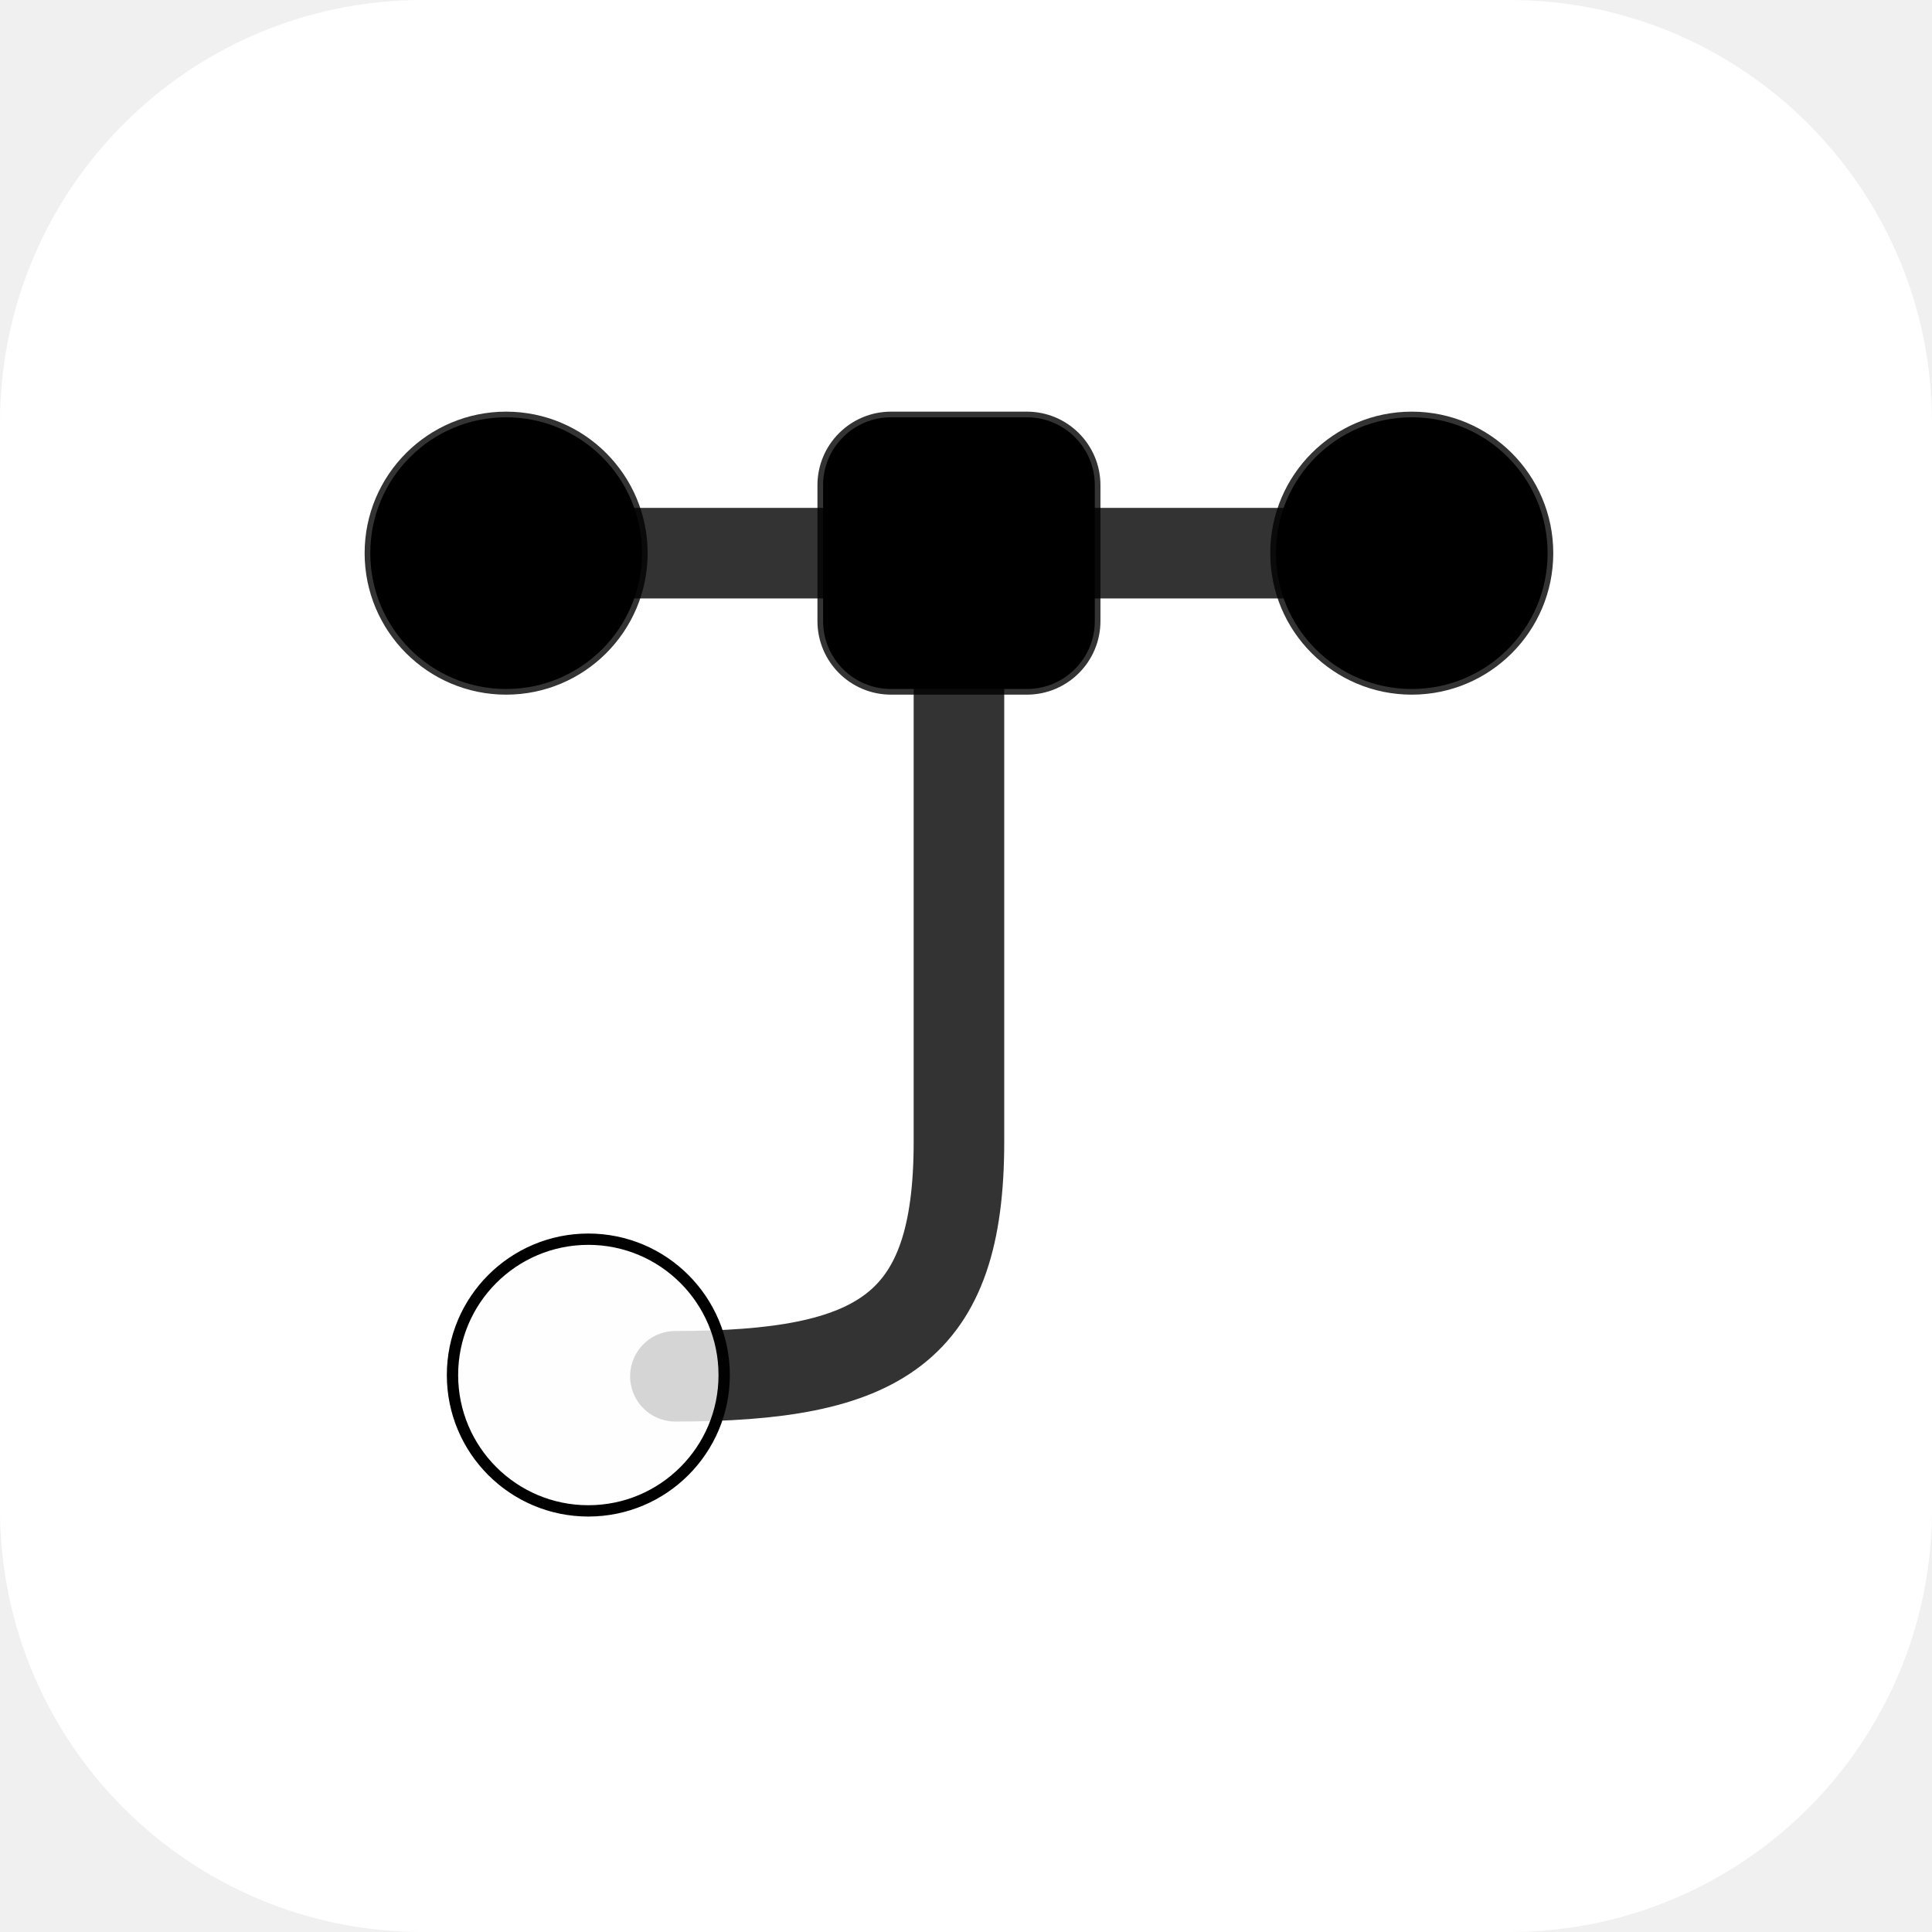
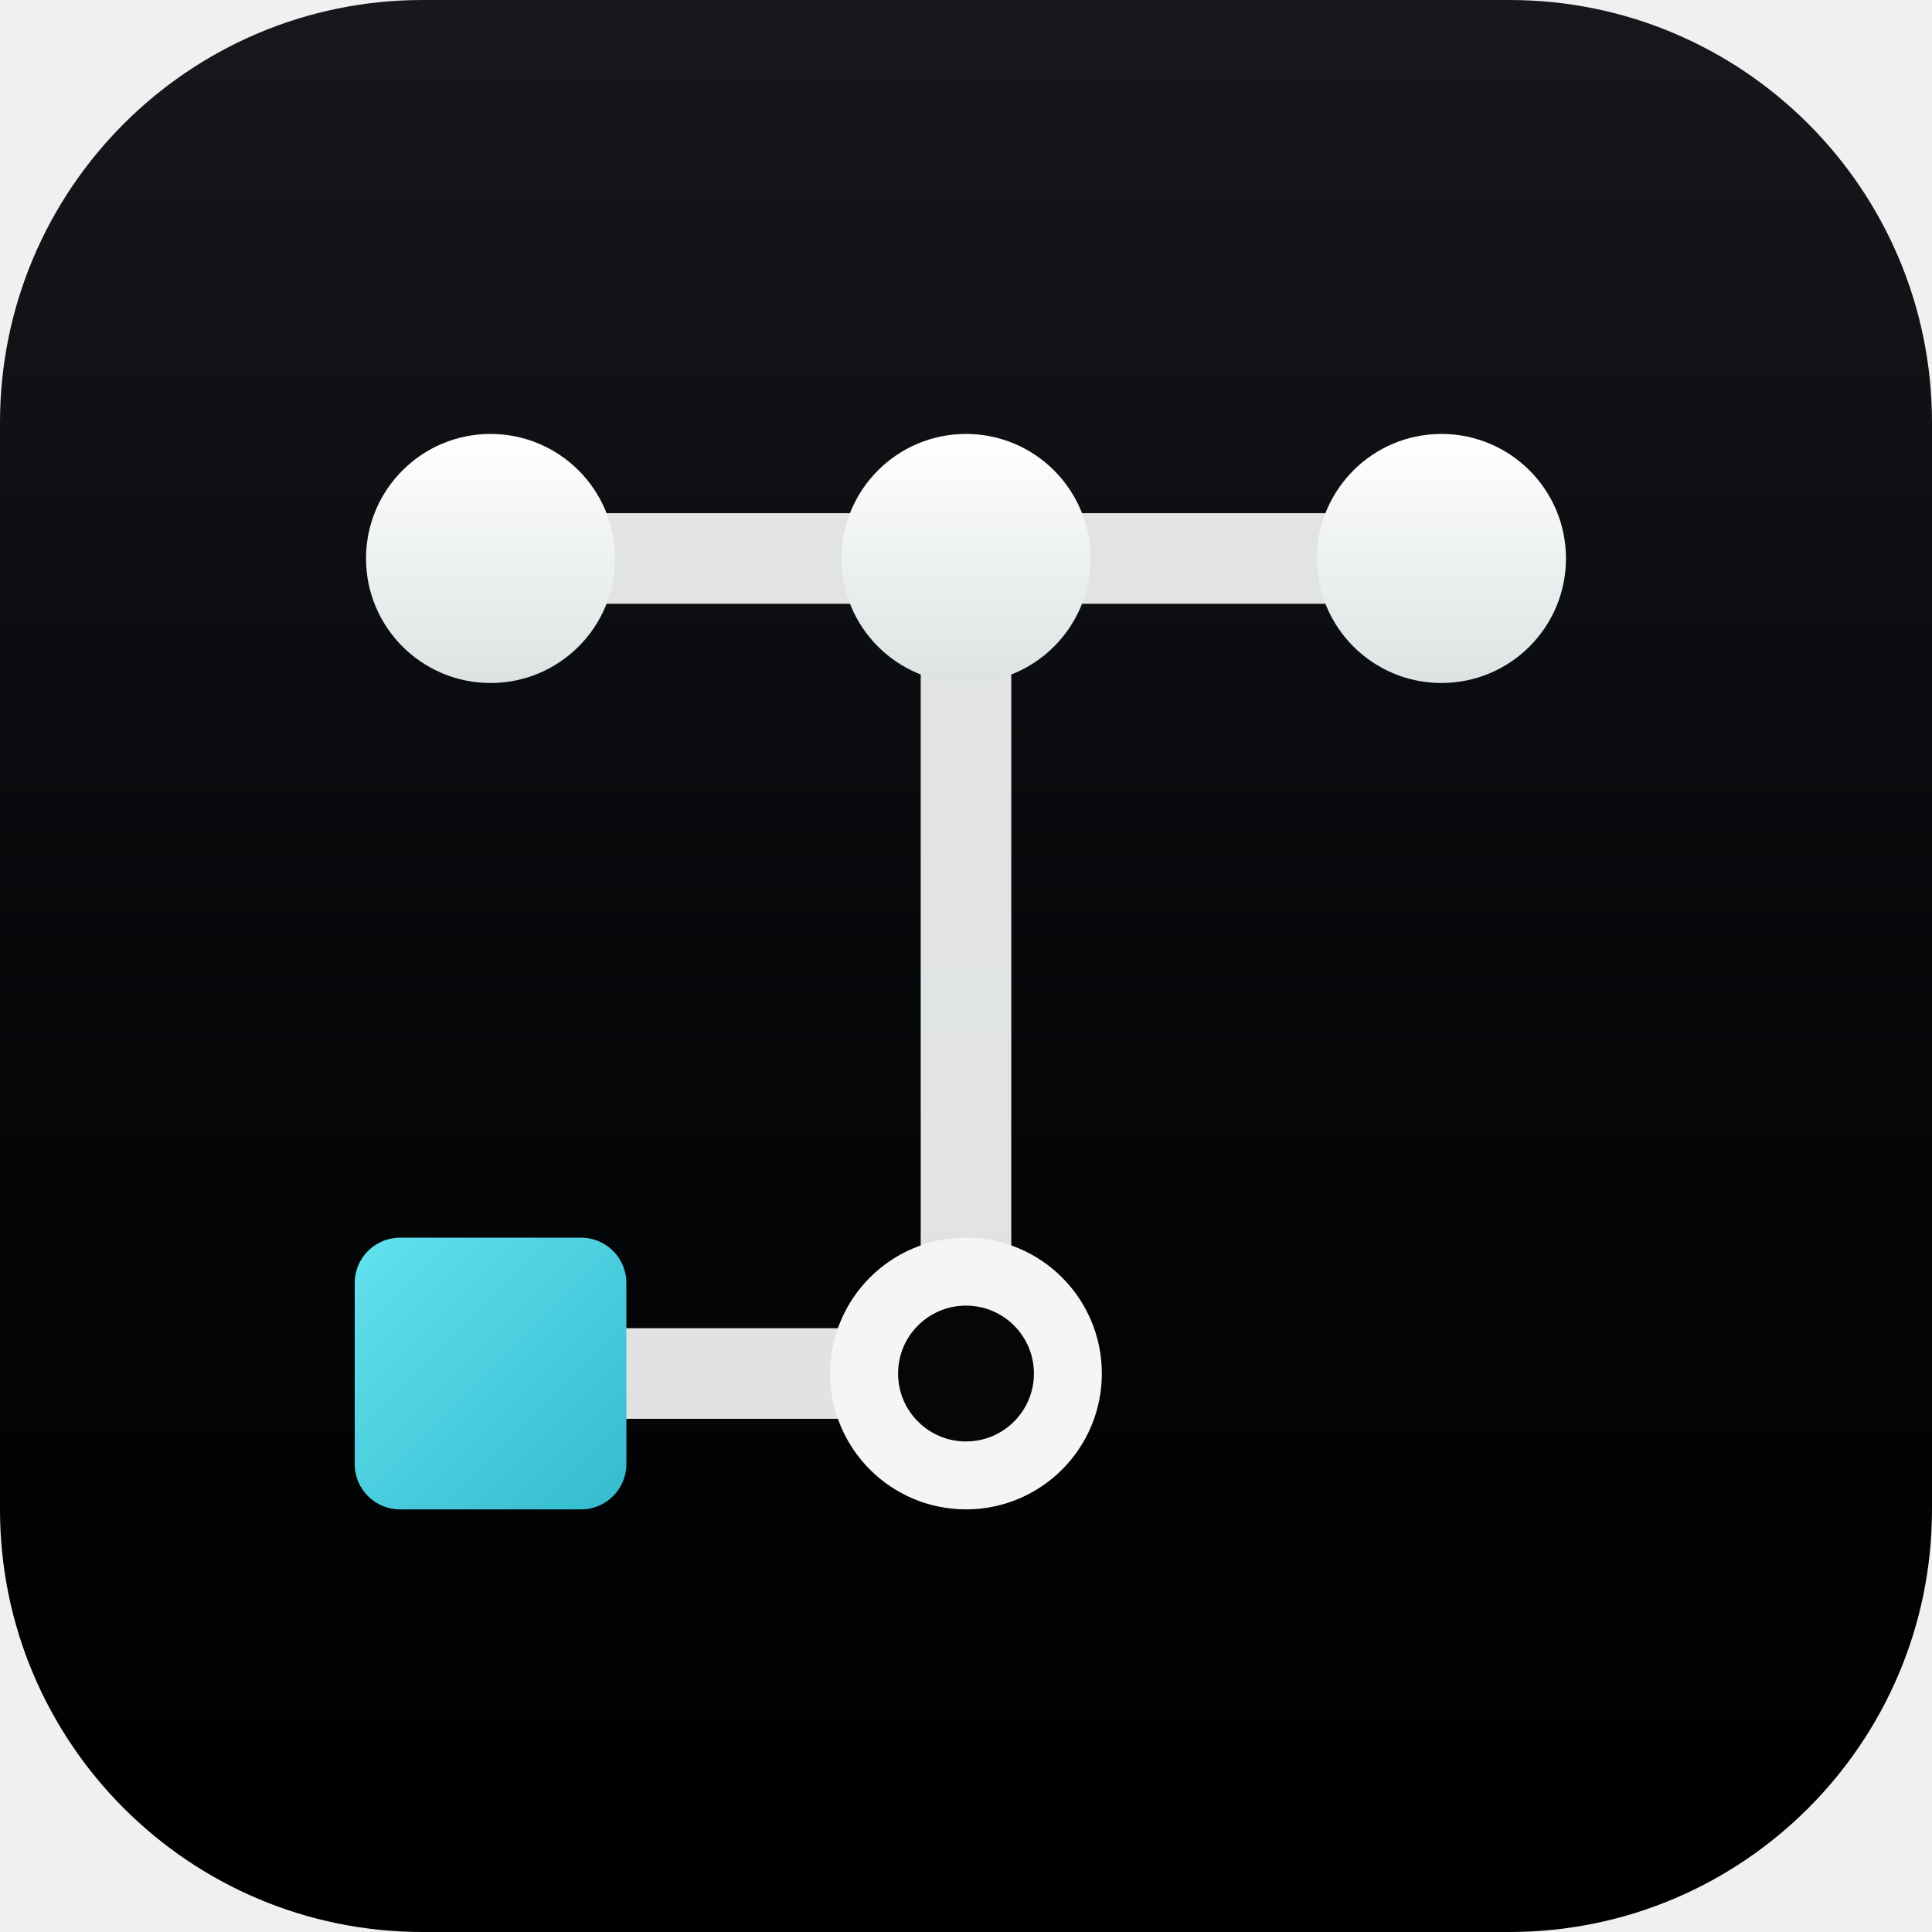
<svg xmlns="http://www.w3.org/2000/svg" width="1024" height="1024" viewBox="0 0 1024 1024" fill="none">
-   <rect width="1024" height="1024" rx="224" fill="#ffffff" />
-   <g transform="translate(128 128) scale(6)" color="#000000" fill="none">
-     <path d="M 31.377 27.53 L 55.377 27.53" stroke-width="8" stroke-linecap="round" style="stroke: rgba(0, 0, 0, 0.8);" />
-     <path d="M 71.377 27.53 L 95.377 27.53" stroke-width="8" stroke-linecap="round" style="stroke: rgba(0, 0, 0, 0.8);" />
-     <path d="M 63.377 39.53 L 63.377 79.53 C 63.377 96.104 56.42 100.234 38.328 100.242" stroke-width="8" stroke-linecap="round" stroke-linejoin="round" style="stroke: rgba(0, 0, 0, 0.8);" />
-     <circle cx="23.377" cy="27.53" r="12" fill="currentColor" style="stroke: rgba(0, 0, 0, 0.8);" />
-     <circle cx="103.377" cy="27.53" r="12" fill="currentColor" style="stroke: rgba(0, 0, 0, 0.8);" />
-     <circle cx="30.638" cy="100.133" r="12" style="stroke: rgb(1, 1, 1); fill: rgba(253, 253, 253, 0.8);" />
-     <rect x="51.377" y="15.53" width="24" height="24" rx="6" fill="currentColor" style="stroke: rgba(0, 0, 0, 0.8);" />
+   <defs>
+     <linearGradient id="tile" x1="0" y1="0" x2="0" y2="1">
+       <stop offset="0" stop-color="#16181d" />
+       <stop offset="0.55" stop-color="#050608" />
+       <stop offset="1" stop-color="#000000" />
+     </linearGradient>
+     <linearGradient id="ink" x1="0" y1="0" x2="0" y2="1">
+       <stop offset="0" stop-color="#ffffff" />
+       <stop offset="1" stop-color="#dde3e3" />
+     </linearGradient>
+     <linearGradient id="accent" x1="0" y1="0" x2="1" y2="1">
+       <stop offset="0" stop-color="#63e1ef" />
+       <stop offset="1" stop-color="#33bbce" />
+     </linearGradient>
+   </defs>
+   <rect width="1024" height="1024" rx="224" fill="url(#tile)" />
+   <g transform="translate(128 128) scale(6)" fill="none" stroke-linecap="round" stroke-linejoin="round">
+     <g stroke="#f4f6f6" stroke-opacity="0.92" stroke-width="8">
+       <path d="M 22 28 H 106" />
+       <path d="M 64 28 V 100 H 22" />
+     </g>
+     <circle cx="22" cy="28" r="11" fill="url(#ink)" />
+     <circle cx="64" cy="28" r="11" fill="url(#ink)" />
+     <circle cx="106" cy="28" r="11" fill="url(#ink)" />
+     <circle cx="64" cy="100" r="9" fill="#050608" stroke="#f4f6f6" stroke-width="6" />
+     <rect x="10" y="88" width="24" height="24" rx="4" fill="url(#accent)" />
  </g>
</svg>
